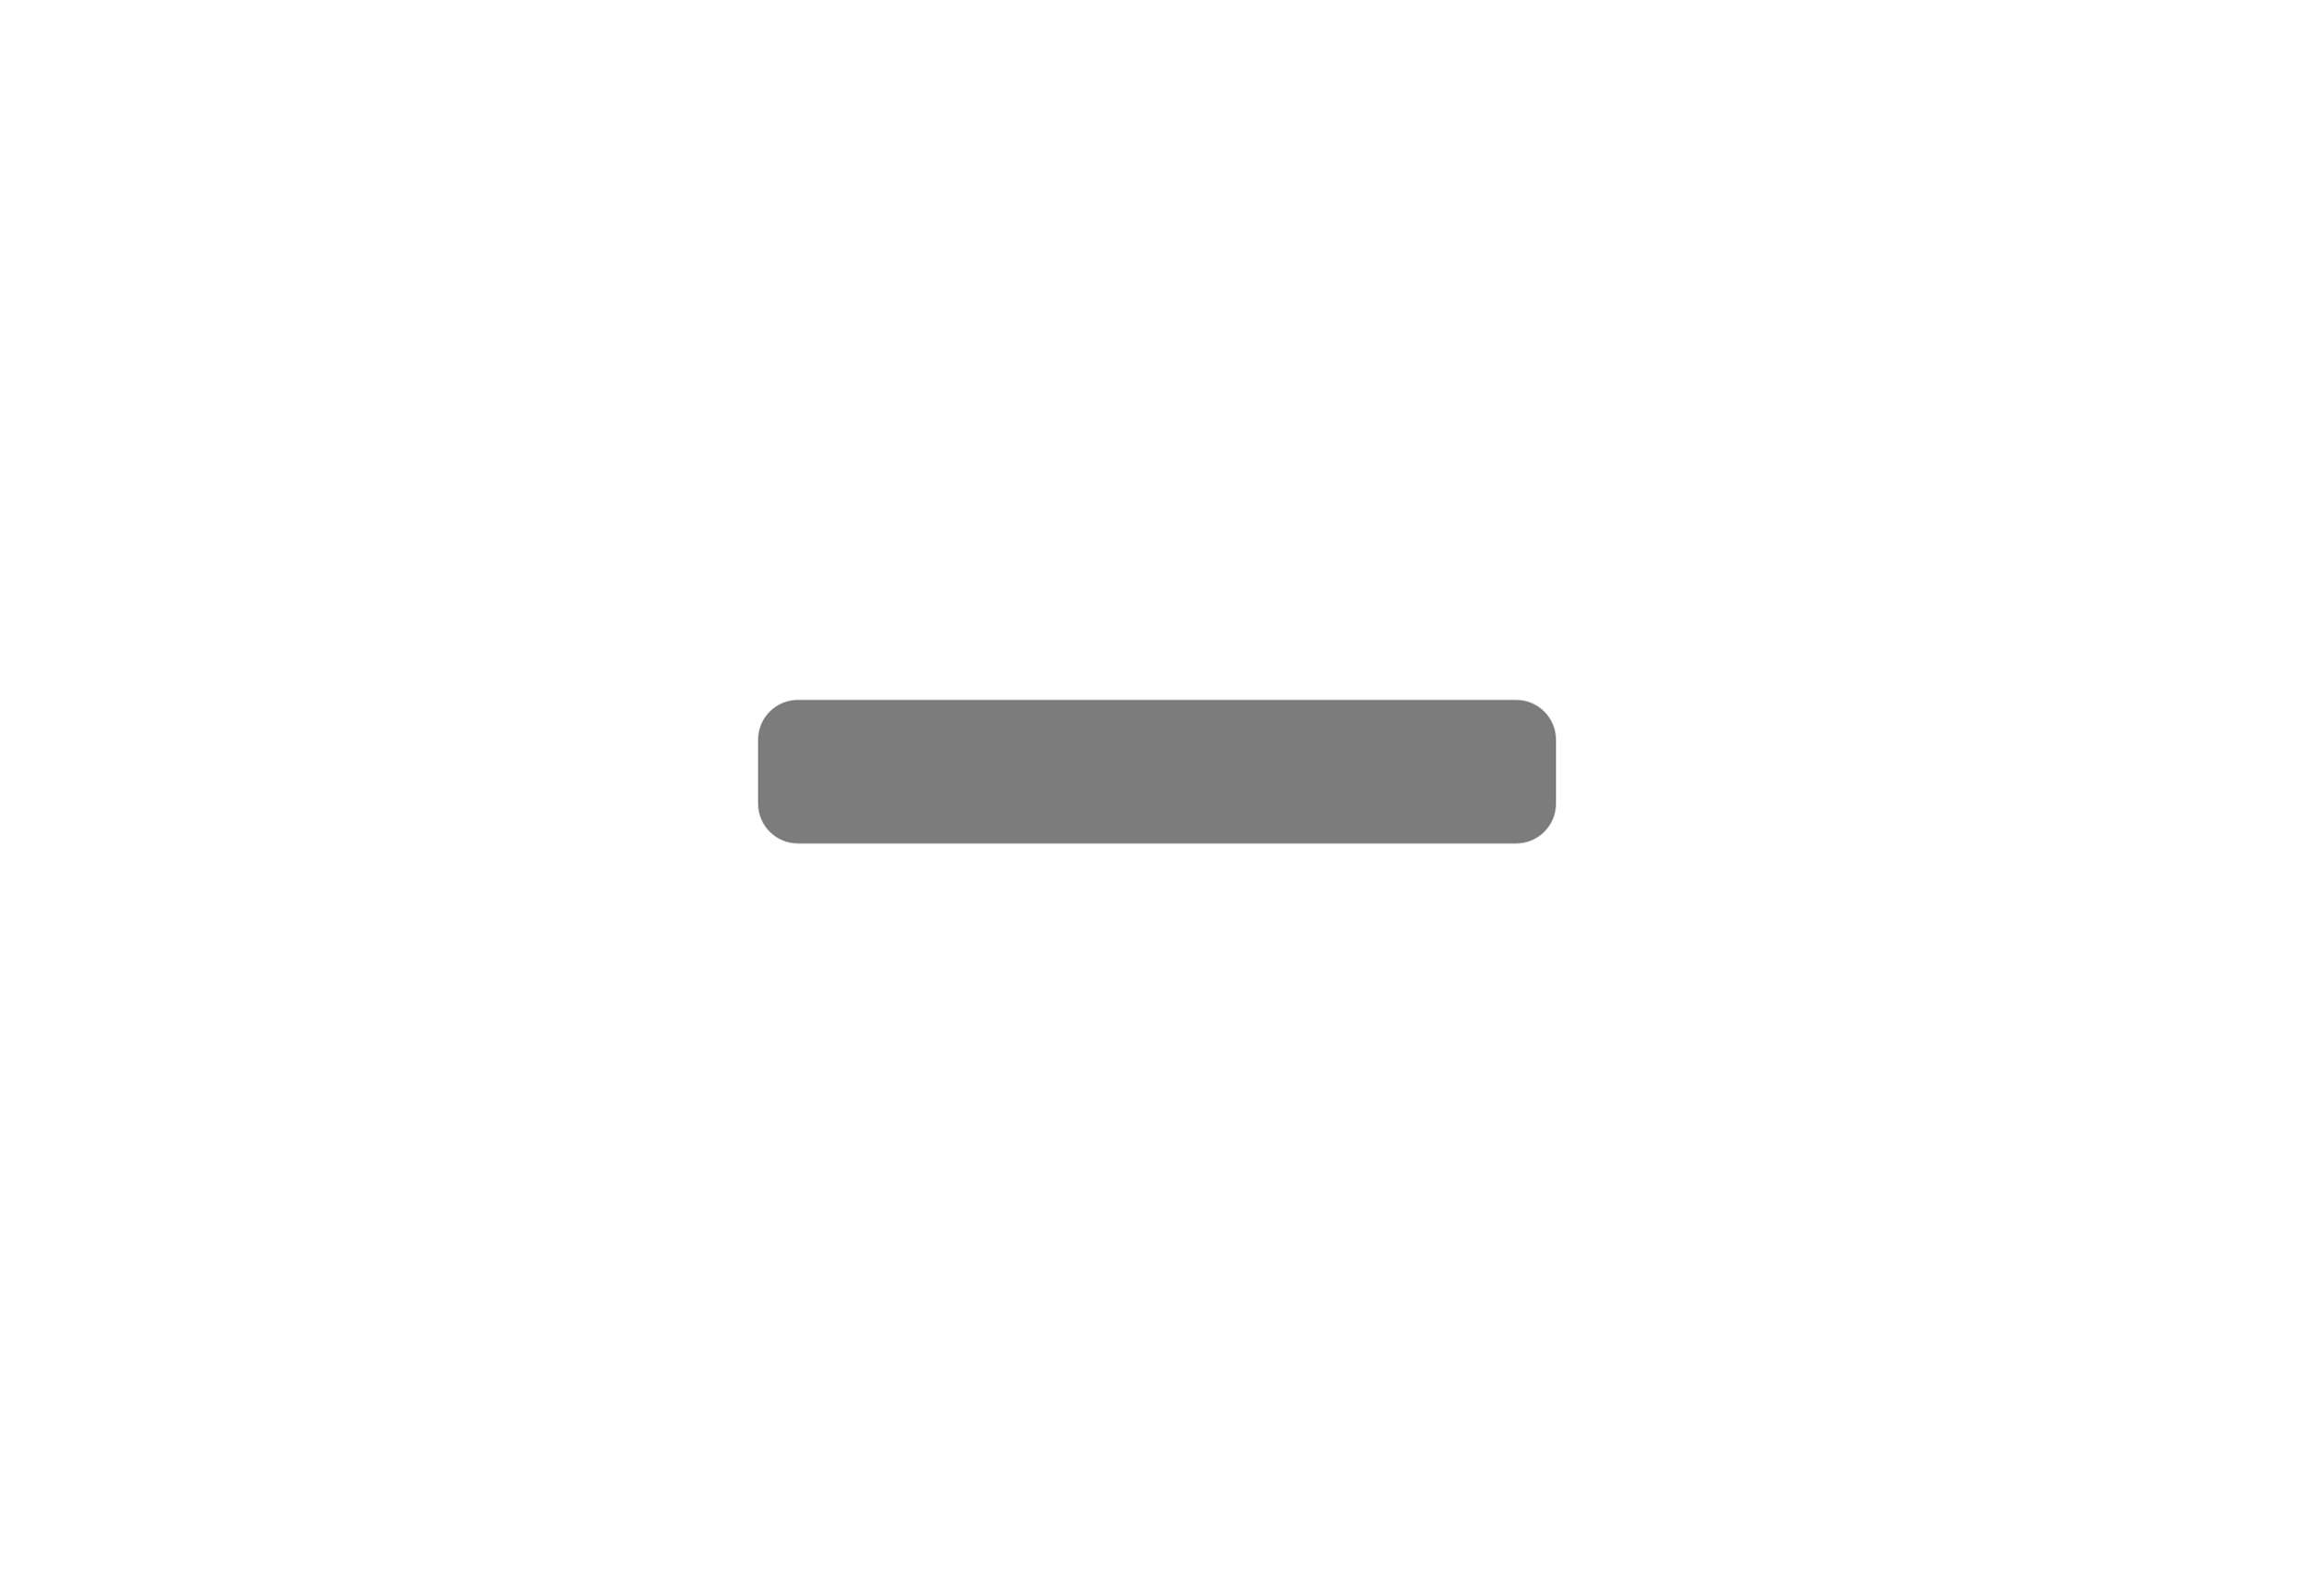
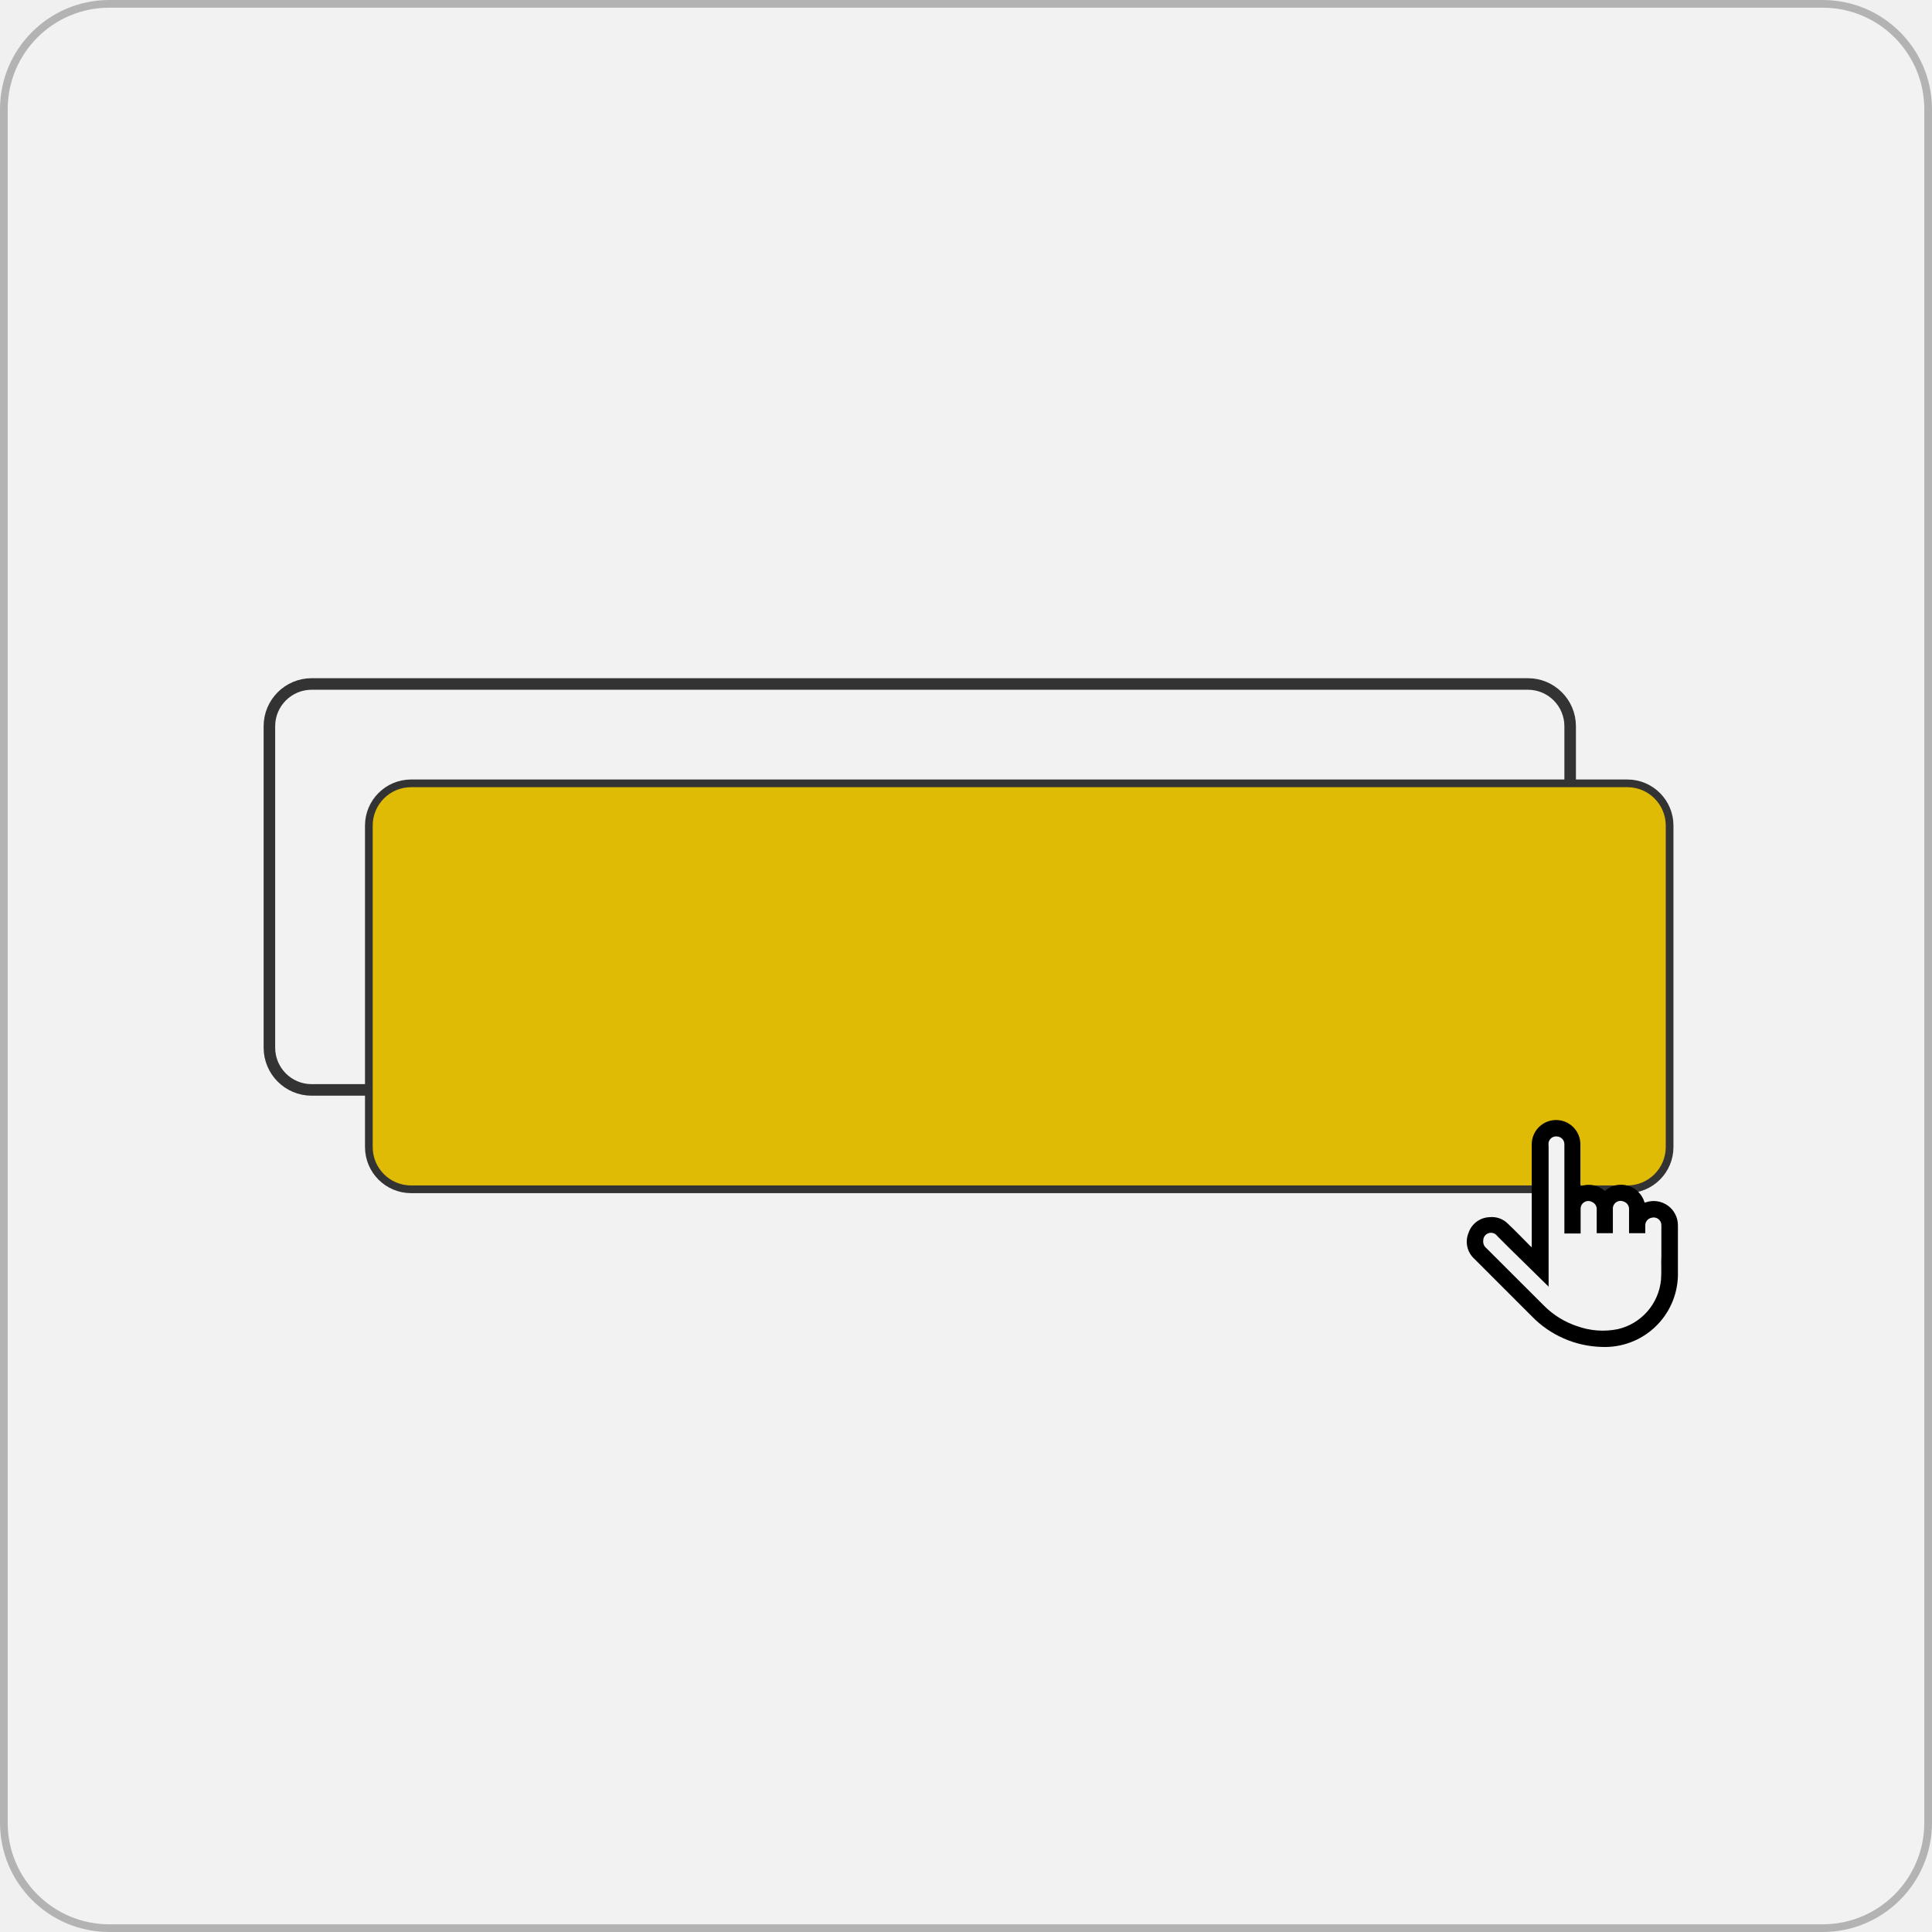
- <svg xmlns="http://www.w3.org/2000/svg" width="580" height="400">
-   <g>
-     <rect x="-1" y="-1" width="582" height="402" id="canvas_background" fill="#fff" />
-     <g id="canvasGrid" display="none">
-       <rect id="svg_1" width="100%" height="100%" x="0" y="0" stroke-width="0" fill="url(#gridpattern)" />
-     </g>
-   </g>
-   <g>
-     <rect rx="10" id="svg_2" height="36" width="200" y="175.5" x="190" fill-opacity="null" stroke-opacity="null" stroke-width="1.5" stroke="null" fill="#7c7c7c" />
-   </g>
+ <svg xmlns="http://www.w3.org/2000/svg" id="Layer_1" data-name="Layer 1" viewBox="0 0 251 251">
+   <defs>
+     <style>.cls-1,.cls-2,.cls-4{fill:#f2f2f2;}.cls-1{stroke:#b3b3b3;}.cls-1,.cls-2,.cls-3{stroke-miterlimit:10;}.cls-2,.cls-3{stroke:#333;}.cls-2{stroke-width:1.5px;}.cls-3{fill:#e0bb05;}</style>
+   </defs>
+   <rect class="cls-1" x="0.5" y="0.5" width="250" height="250" rx="13.7" ry="13.7" />
+   <rect class="cls-2" x="35" y="88.86" width="168.99" height="52.74" rx="5.49" ry="5.49" />
+   <rect class="cls-3" x="47.92" y="101.77" width="168.99" height="52.74" rx="5.49" ry="5.49" />
+   <path class="cls-4" d="M202.73,147.67l-1.36.68-.68,2.71V165.3L196,161.23l-2-.67-1.35.67V164l4.06,4.06,7.46,6.11,4.75.68s4.07.67,4.07,0,3.39-3.39,3.39-3.39l2-4.75-.68-4.07L217,159.2l-1.36-.68-2-.68-1.36-2-1.36.68-1.35.68-2-1.36h-2v-7.46Z" transform="translate(-1 -1)" />
+   <path d="M206.35,155.11a3.12,3.12,0,0,1,3.15.62,3.1,3.1,0,0,1,3-.68,3.17,3.17,0,0,1,2.16,2.19l.2-.05a3.15,3.15,0,0,1,4.13,3c0,2.18,0,4.36,0,6.55a9.49,9.49,0,0,1-9.86,9.25A13.13,13.13,0,0,1,200,172q-3.73-3.72-7.45-7.45a3,3,0,0,1-.77-3.36,3,3,0,0,1,2.75-2.06,2.92,2.92,0,0,1,2.37.85c1,.94,1.91,1.9,2.86,2.85l.24.22v-.35q0-6.5,0-13a3.16,3.16,0,1,1,6.32-.06c0,1.69,0,3.39,0,5.08Zm-4.2,13c-.1-.1-.15-.13-.19-.18L197,163.06l-1.5-1.5a1,1,0,0,0-1.8.59,1.1,1.1,0,0,0,.4,1l7.46,7.45a10.94,10.94,0,0,0,4.36,2.7,9.81,9.81,0,0,0,5.26.38,7.29,7.29,0,0,0,5.61-6.37c.09-1.05,0-2.11.05-3.16,0-1.31,0-2.63,0-3.94a1,1,0,0,0-1.29-1,1,1,0,0,0-.8,1c0,.34,0,.68,0,1h-2.11v-.4c0-.9,0-1.8,0-2.7a1,1,0,0,0-.68-1,1,1,0,0,0-1.42,1c0,.91,0,1.81,0,2.72v.38h-2.1V160c0-.62,0-1.23,0-1.84a1,1,0,0,0-.6-1,1,1,0,0,0-1.49.93c0,.93,0,1.87,0,2.8v.36h-2.11v-7.51c0-1.37,0-2.73,0-4.09a1,1,0,0,0-.93-1,1,1,0,0,0-1.12.76,2,2,0,0,0,0,.49v18.3Z" transform="translate(-1 -1)" />
</svg>
